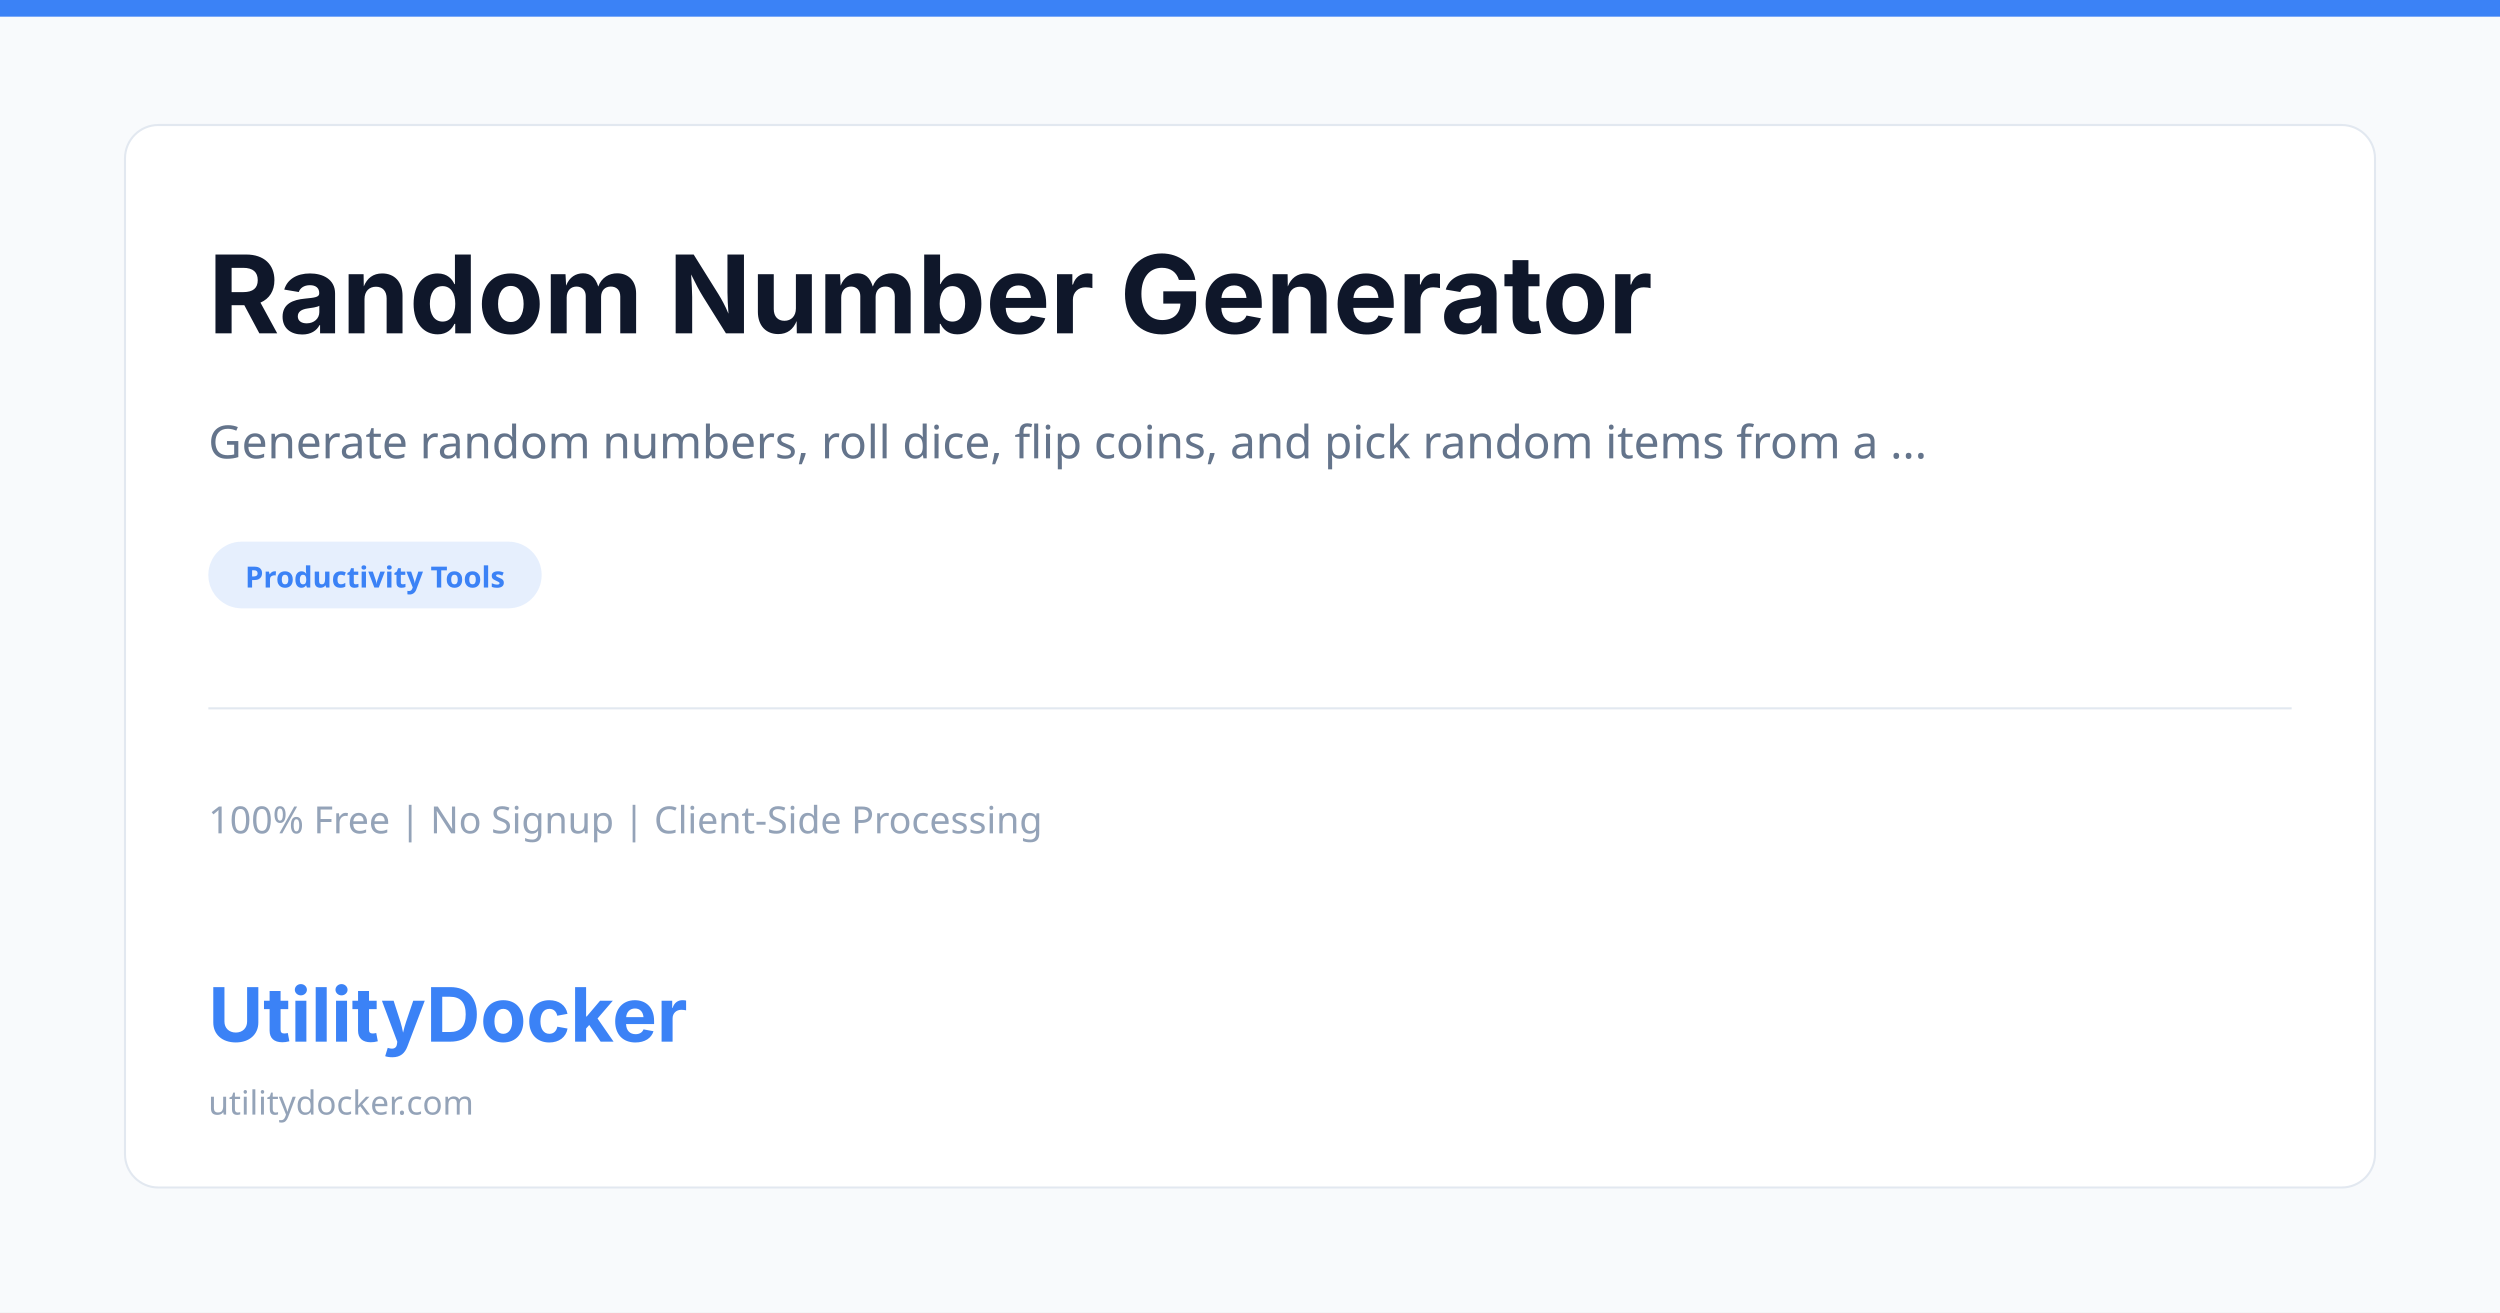
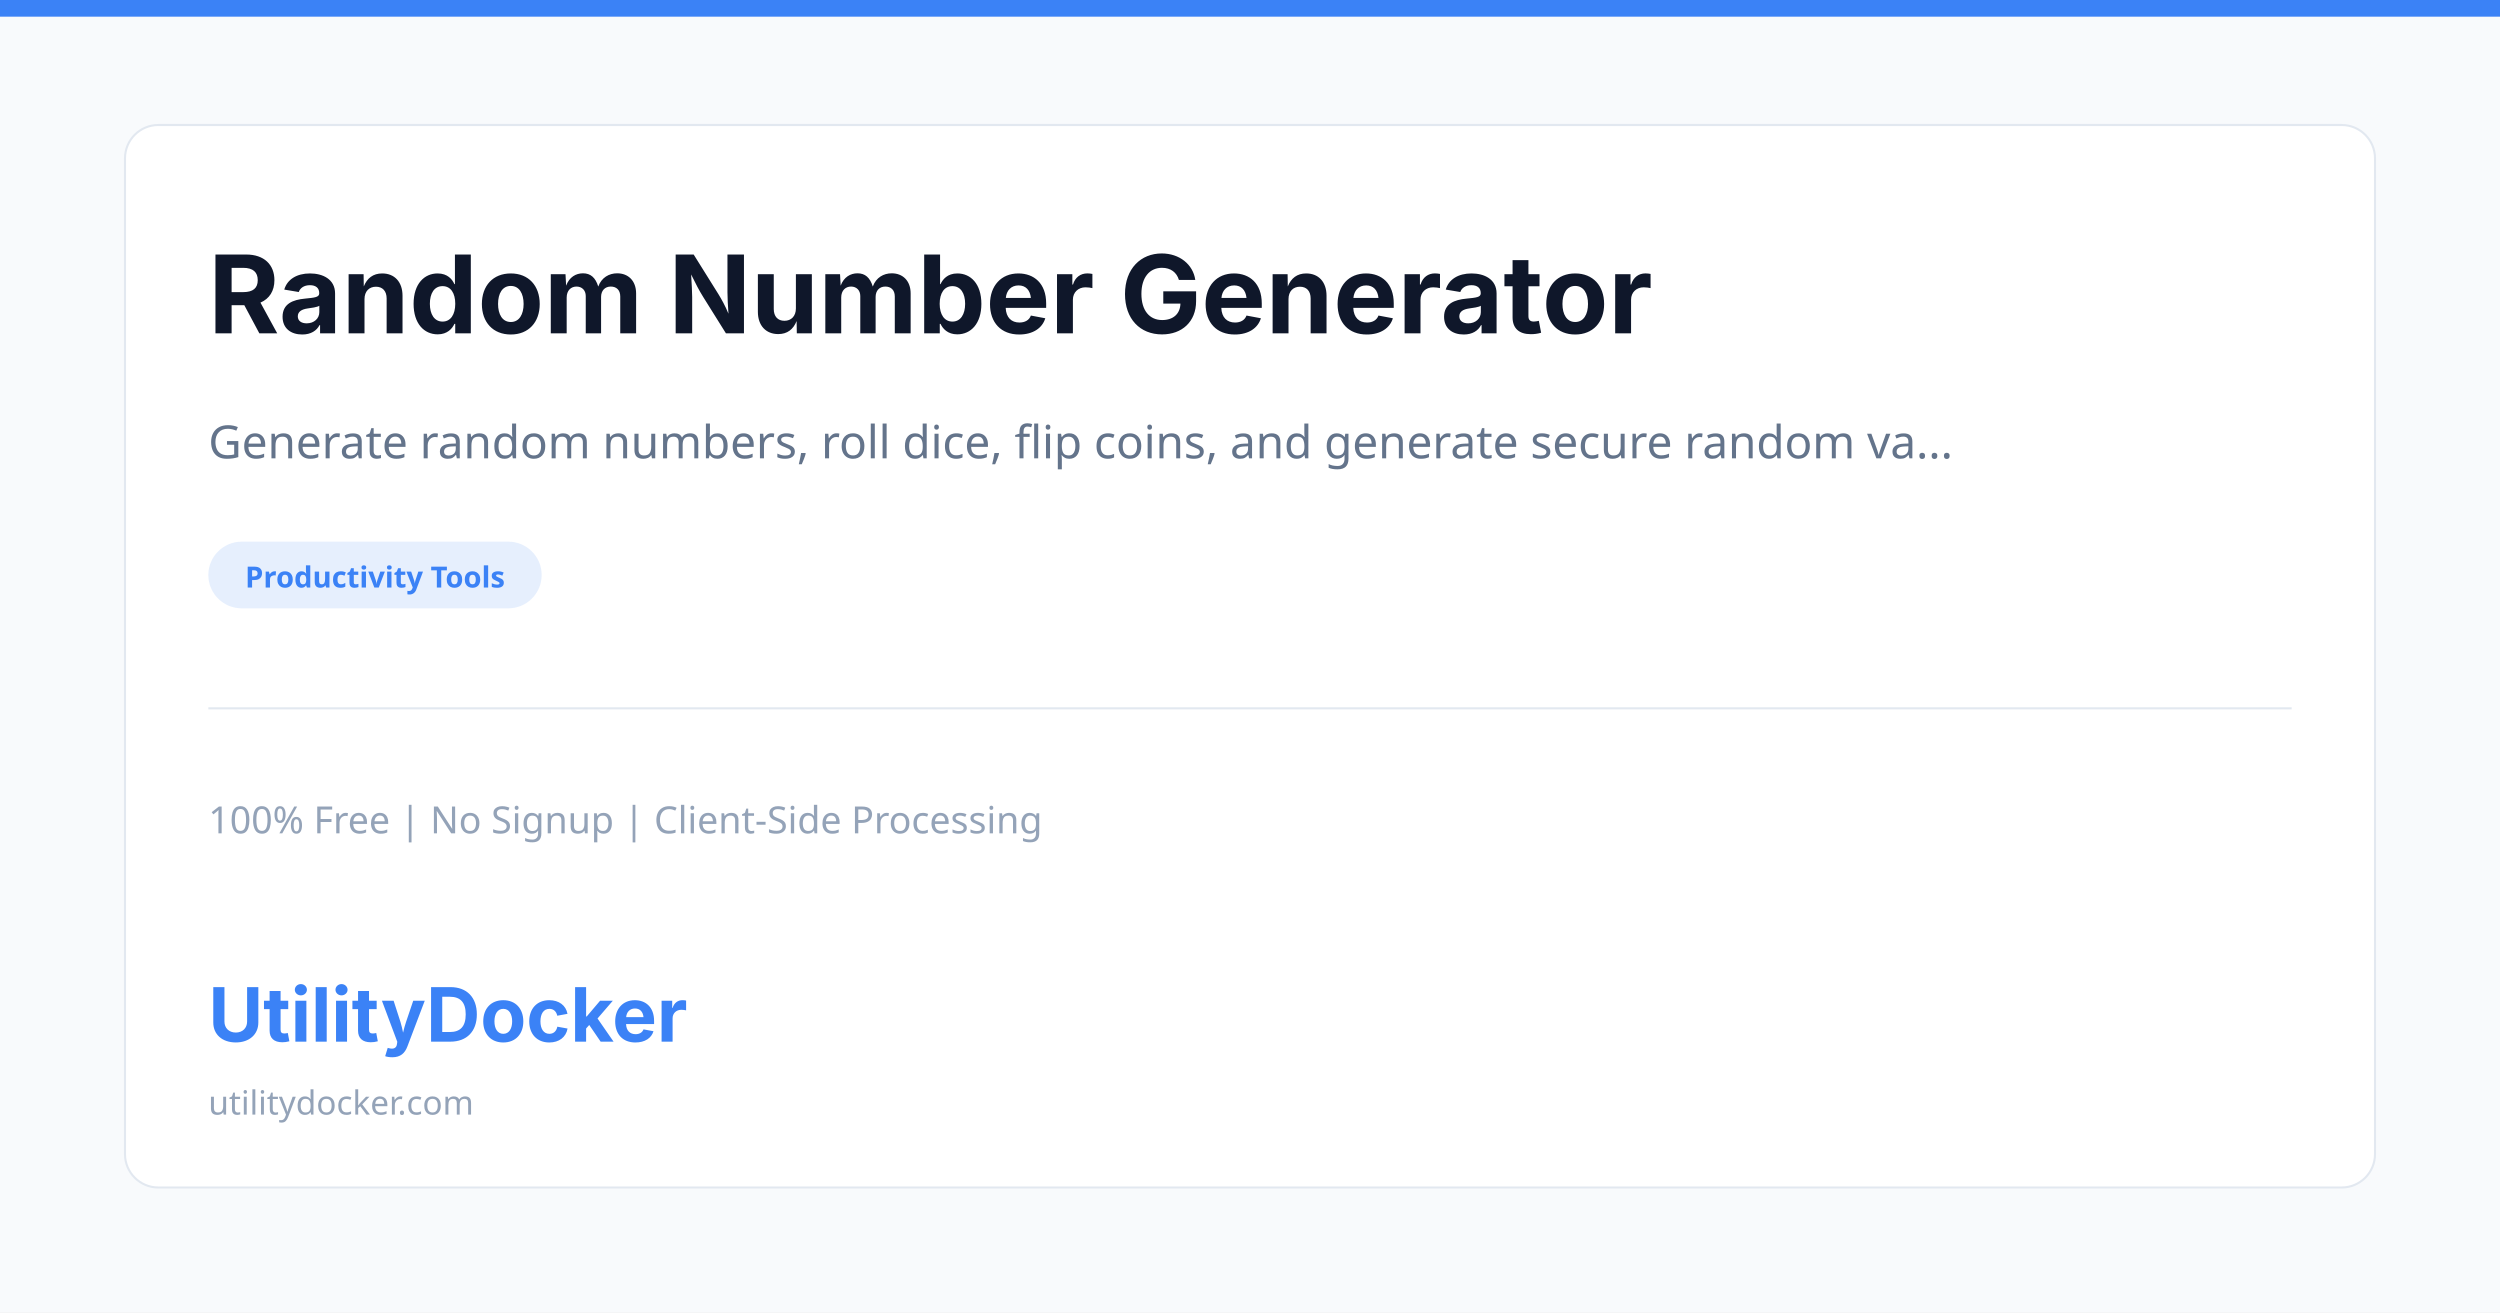
<svg xmlns="http://www.w3.org/2000/svg" width="1200" height="630" viewBox="0 0 1200 630">
  <rect width="1200" height="630" fill="#f8fafc" />
  <rect x="0" y="0" width="1200" height="8" fill="#3b82f6" />
  <rect x="60" y="60" width="1080" height="510" rx="16" fill="white" stroke="#e2e8f0" stroke-width="1" />
  <text x="100" y="160" font-family="system-ui, -apple-system, sans-serif" font-size="52" font-weight="bold" fill="#0f172a">Random Number Generator</text>
-   <text x="100" y="220" font-family="system-ui, sans-serif" font-size="22" fill="#64748b">Generate random numbers, roll dice, flip coins, and pick random items from a ...</text>
+   <text x="100" y="220" font-family="system-ui, sans-serif" font-size="22" fill="#64748b">Generate random numbers, roll dice, flip coins, and generate secure random va...</text>
  <rect x="100" y="260" width="160" height="32" rx="16" fill="#3b82f620" />
  <text x="180" y="282" font-family="system-ui, sans-serif" font-size="14" font-weight="600" fill="#3b82f6" text-anchor="middle">Productivity Tools</text>
  <line x1="100" y1="340" x2="1100" y2="340" stroke="#e2e8f0" stroke-width="1" />
  <text x="100" y="400" font-family="system-ui, sans-serif" font-size="18" fill="#94a3b8">100% Free | No Signup | Client-Side Processing</text>
  <text x="100" y="500" font-family="system-ui, -apple-system, sans-serif" font-size="36" font-weight="bold" fill="#3b82f6">UtilityDocker</text>
  <text x="100" y="535" font-family="system-ui, sans-serif" font-size="16" fill="#94a3b8">utilitydocker.com</text>
</svg>
